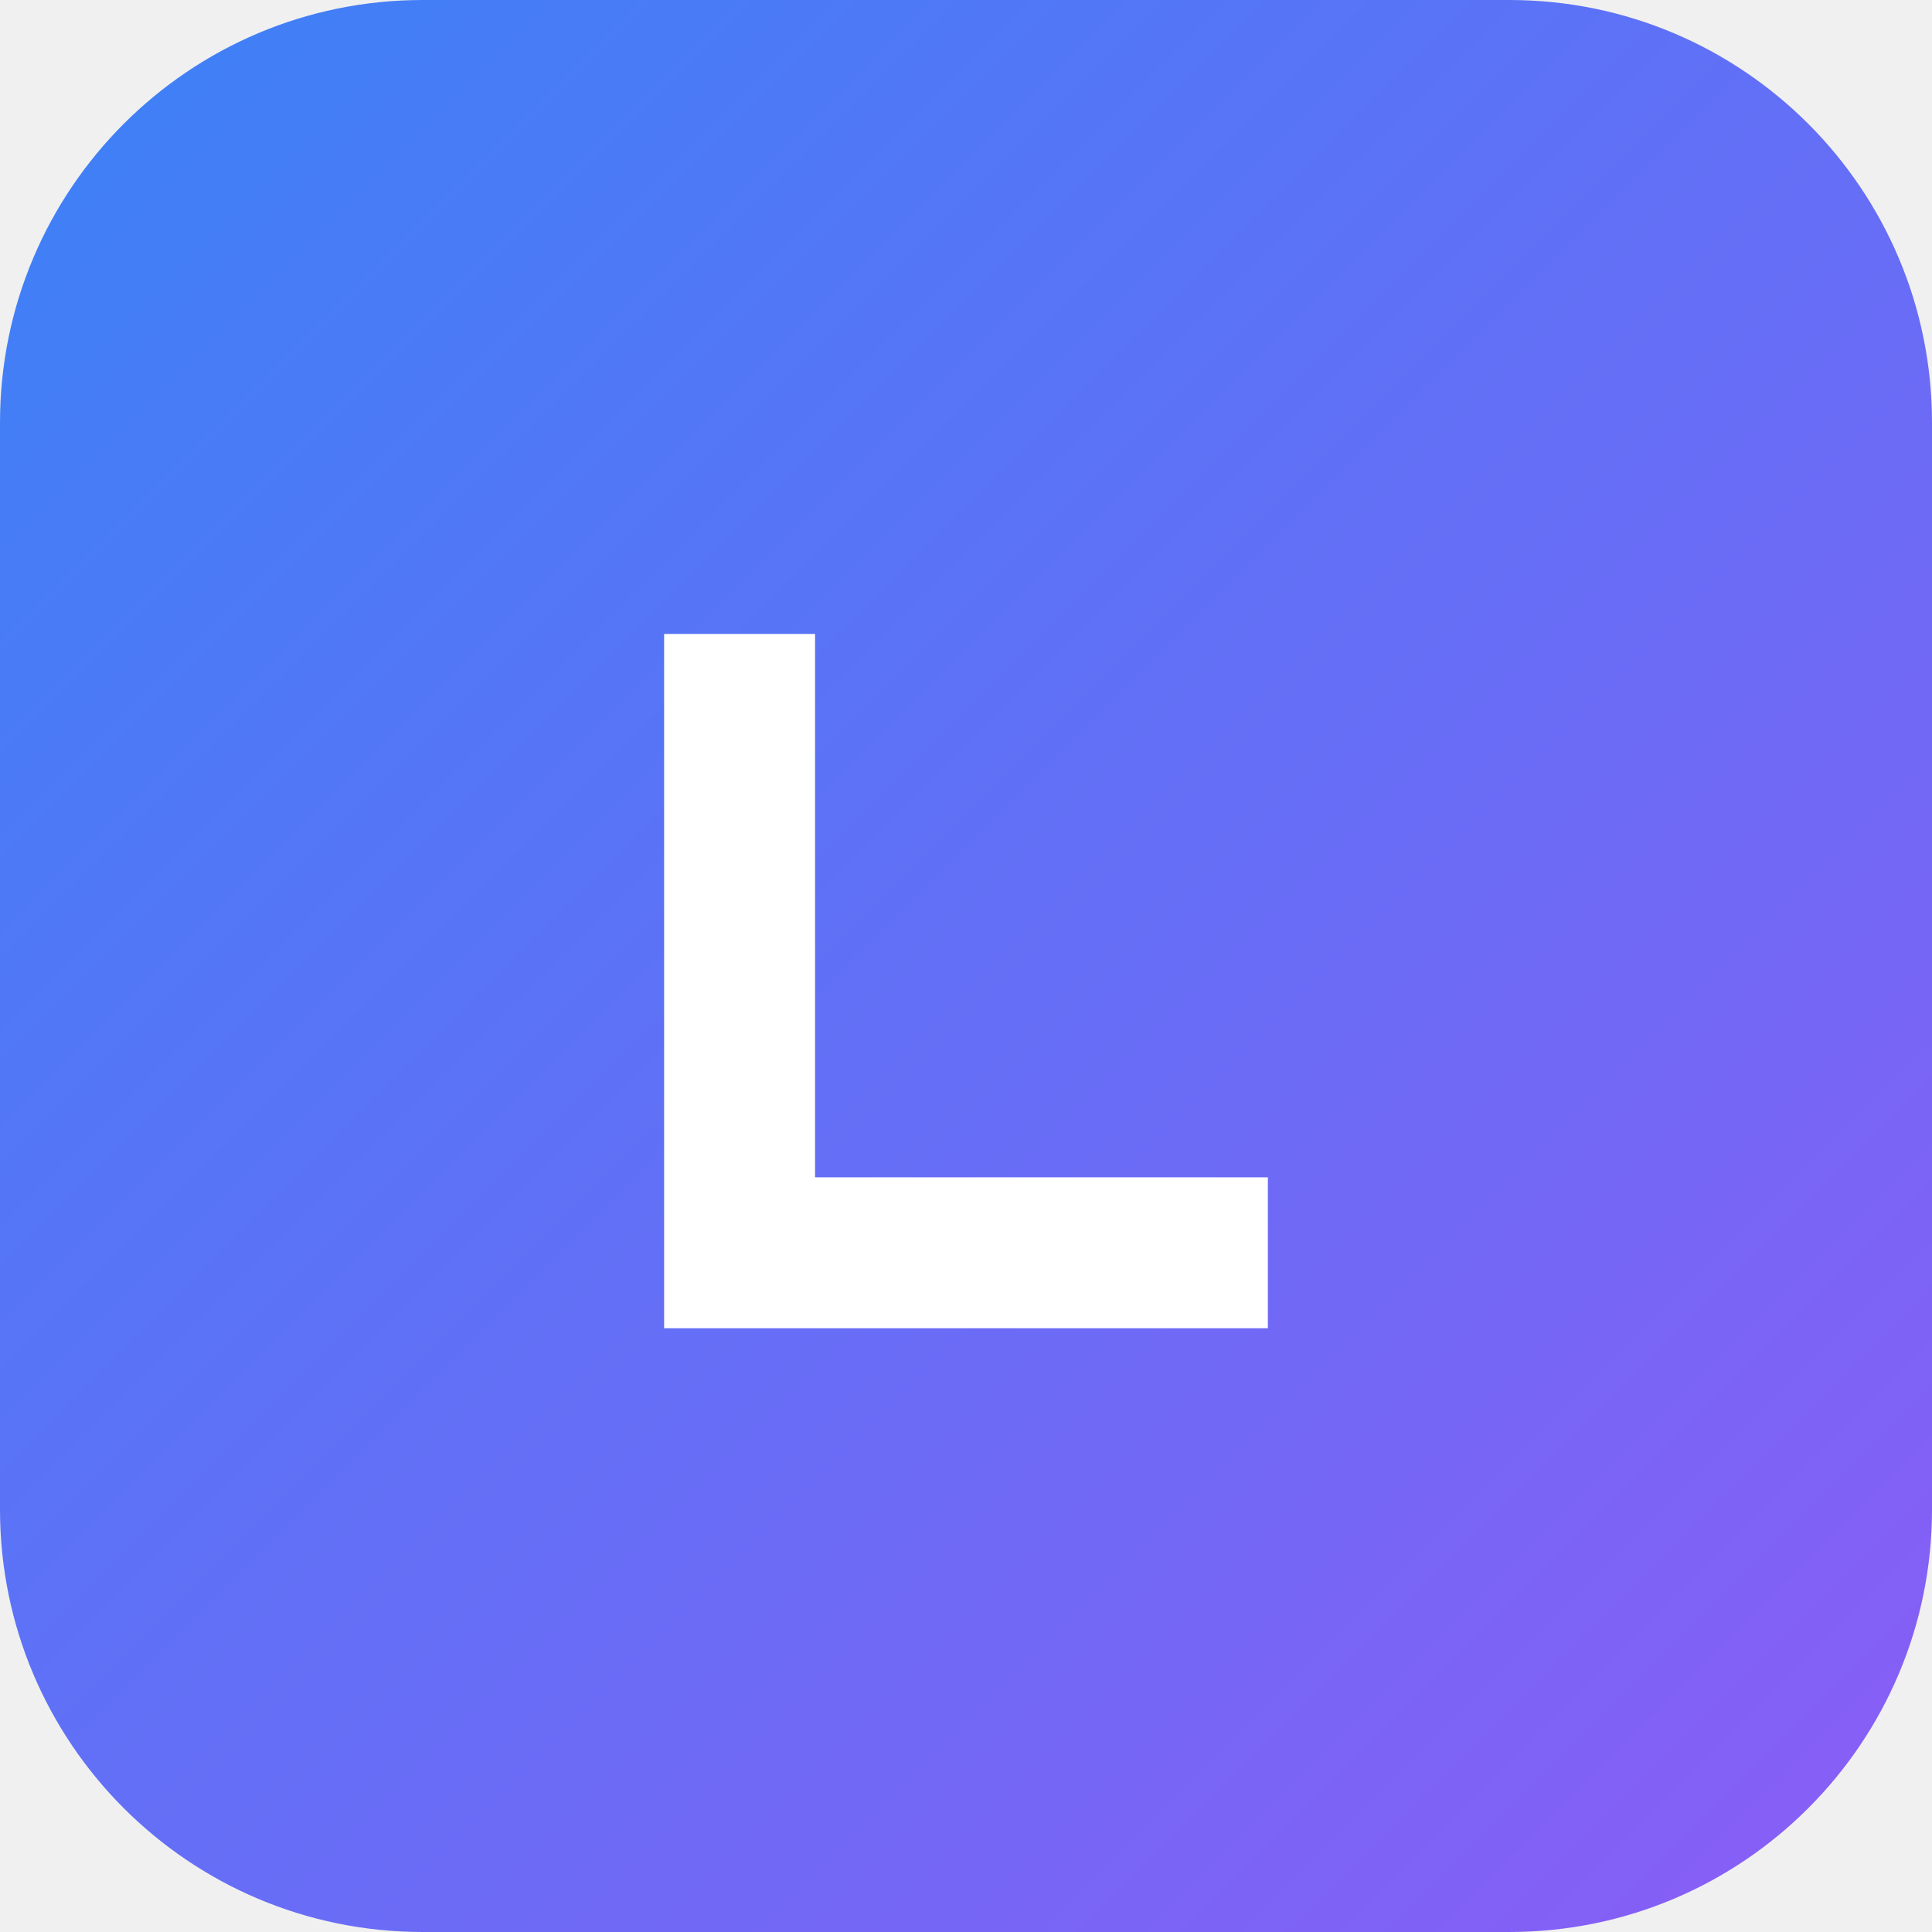
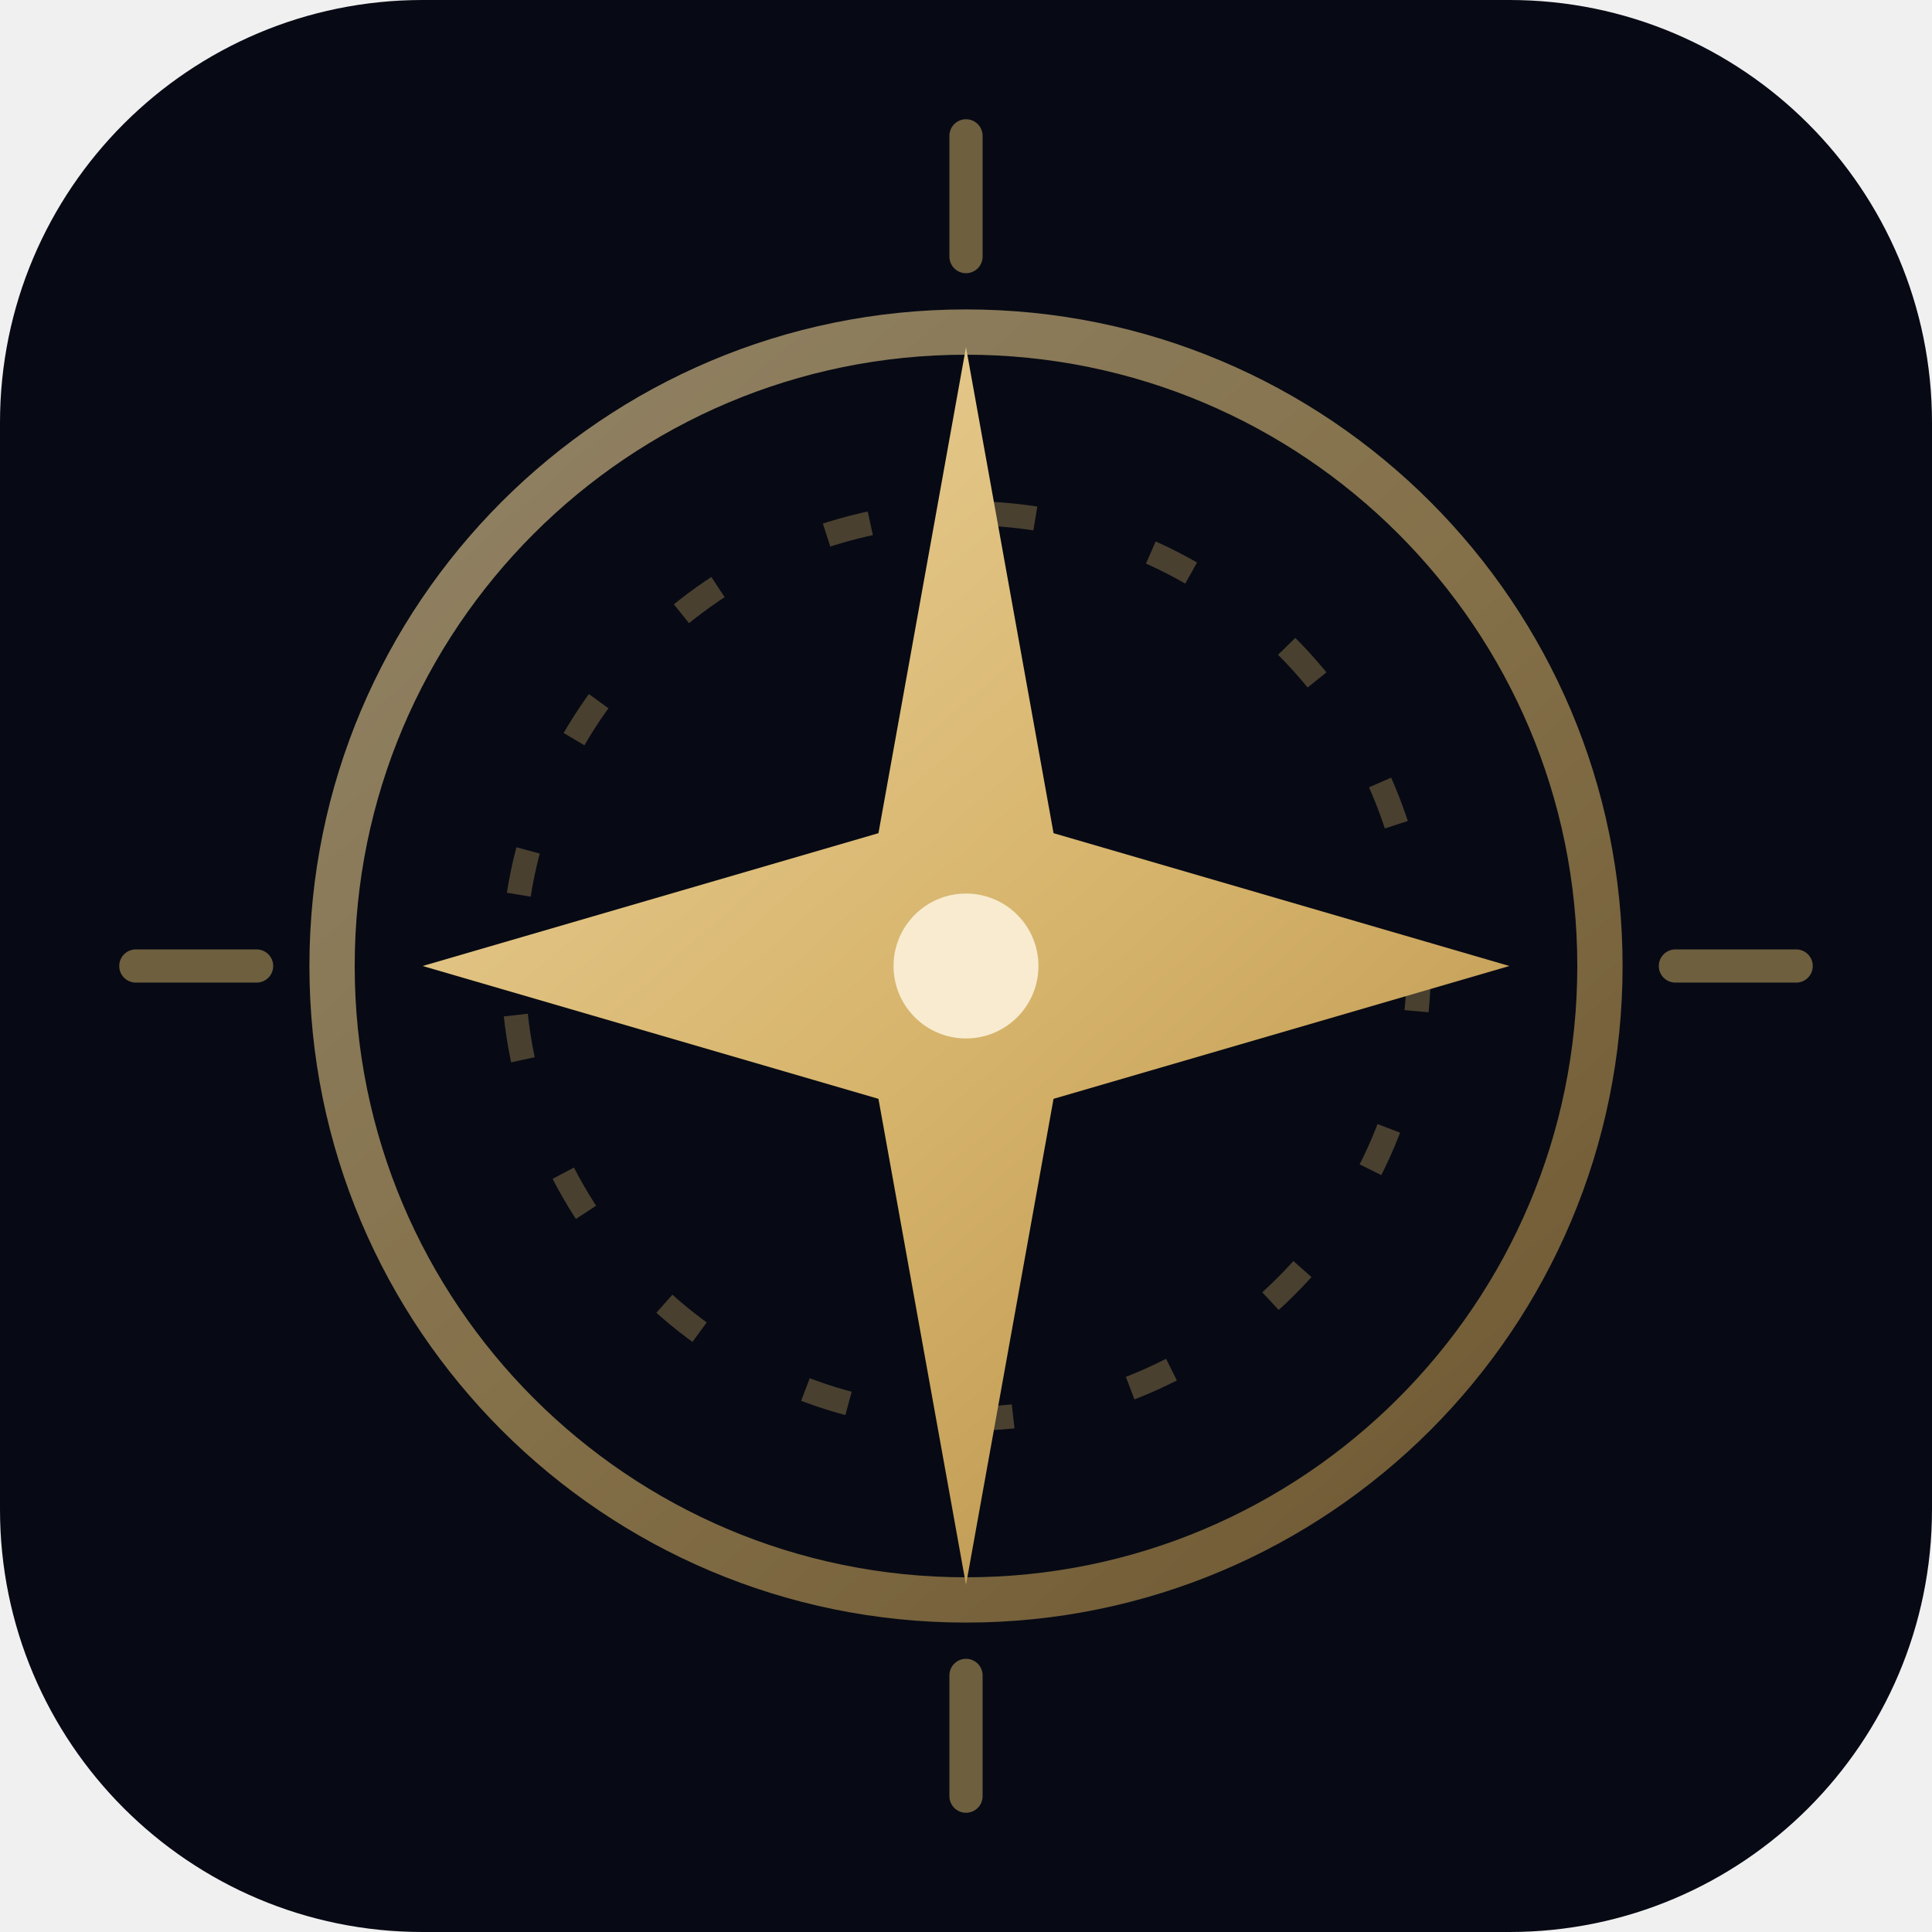
- <svg xmlns="http://www.w3.org/2000/svg" viewBox="0 0 64 64" role="img" aria-label="site icon">
+ <svg xmlns="http://www.w3.org/2000/svg" viewBox="0 0 64 64" role="img" aria-label="21nc · 星海档案">
  <defs>
-     <linearGradient id="g" x1="0" y1="0" x2="1" y2="1">
-       <stop offset="0%" stop-color="#3b82f6" />
-       <stop offset="100%" stop-color="#8b5cf6" />
+     <linearGradient id="sigil-gold" x1="10" y1="8" x2="54" y2="58" gradientUnits="userSpaceOnUse">
+       <stop stop-color="#F0D9A6" />
+       <stop offset="0.52" stop-color="#D6B36A" />
+       <stop offset="1" stop-color="#A9823F" />
    </linearGradient>
  </defs>
-   <rect width="64" height="64" rx="14" fill="url(#g)" />
-   <path d="M22 44V21h5v18h15v5H22z" fill="#fff" />
+   <rect width="64" height="64" rx="14" fill="#070A14" />
+   <circle cx="32" cy="32" r="21" stroke="url(#sigil-gold)" stroke-width="1.5" fill="none" opacity="0.6" />
+   <circle cx="32" cy="32" r="15" stroke="#D6B36A" stroke-width="0.8" fill="none" opacity="0.32" stroke-dasharray="1.5 4" />
+   <path d="M32 11.5 34.9 27.6 50 32l-15.1 4.4L32 52.5l-2.9-16.1L14 32l15.1-4.4L32 11.5Z" fill="url(#sigil-gold)" />
+   <circle cx="32" cy="32" r="2.4" fill="#F8EBD0" />
+   <path d="M32 4.5v4M32 55.5v4M4.5 32h4M55.5 32h4" stroke="#D6B36A" stroke-width="1.1" stroke-linecap="round" opacity="0.5" />
</svg>
